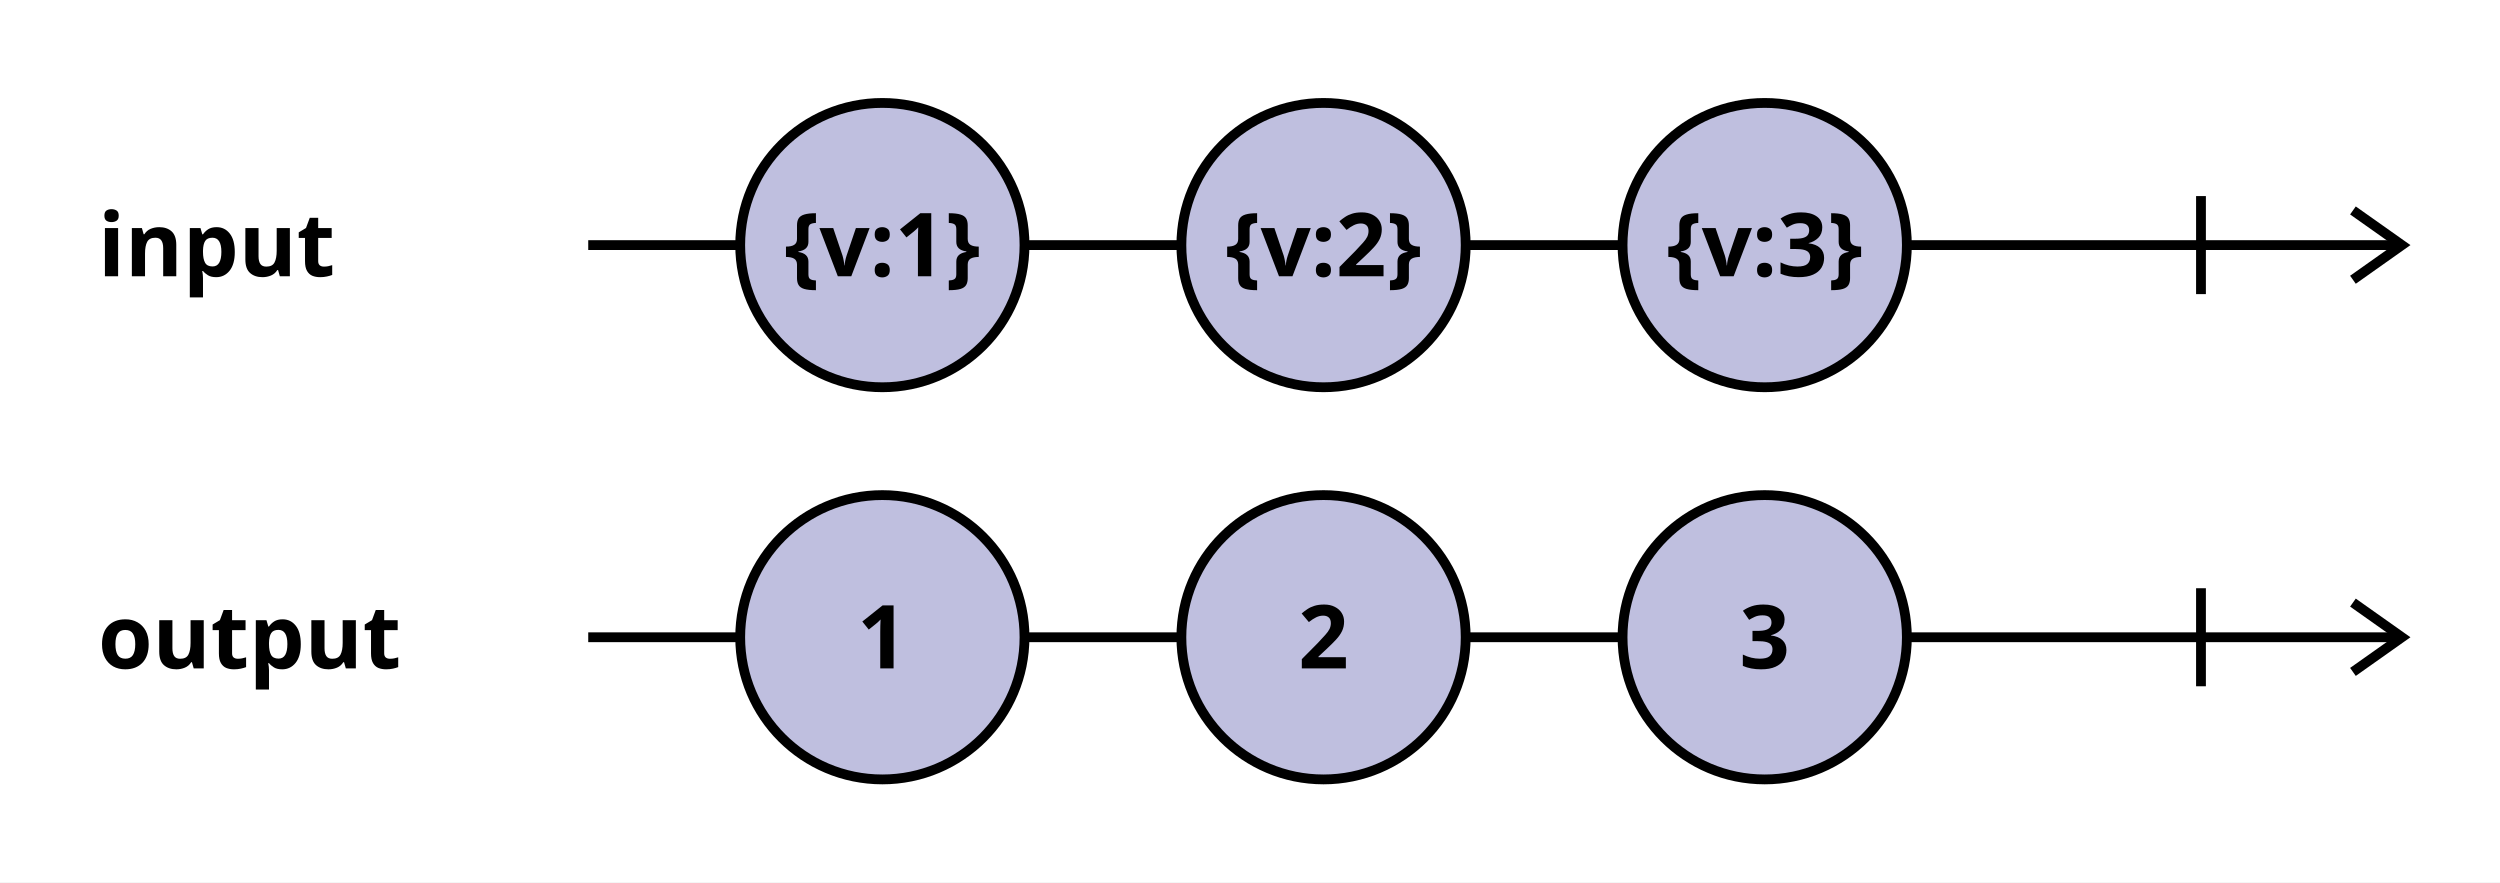
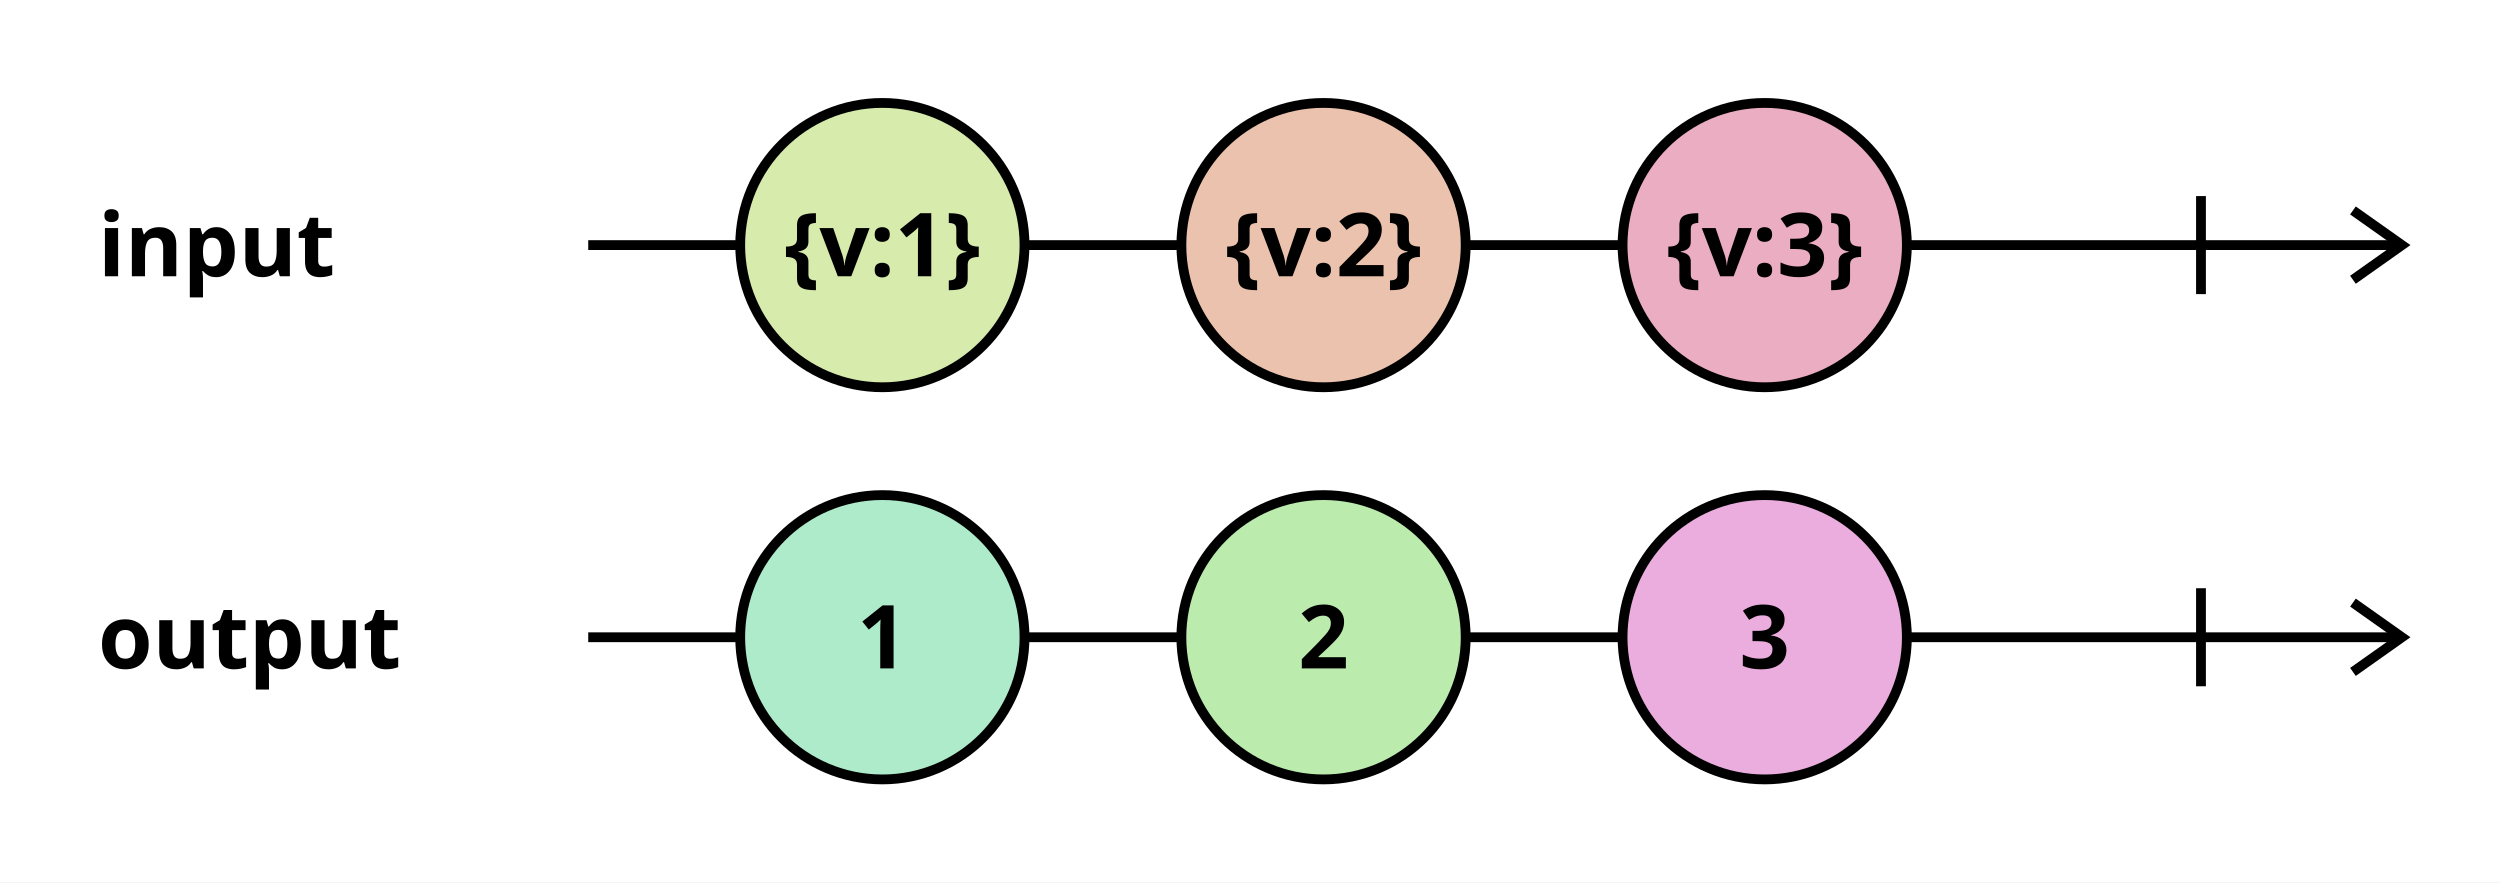
<svg xmlns="http://www.w3.org/2000/svg" width="510" height="180">
  <rect x="0" y="0" fill="white" width="510" height="180" />
  <g transform="translate(20 20)">
    <g transform="translate(0 0)">
      <text x="0" y="30" fill="black" font-family="sans-serif" font-size="18px" font-weight="bold" font-style="normal" dominant-baseline="middle">input</text>
      <g transform="translate(100 0)">
        <g>
          <line x1="0" y1="30" x2="370" y2="30" stroke="black" stroke-width="2" />
          <polyline points="360,22.929 370,30 360,37.071" stroke="black" stroke-width="2" fill="none" />
        </g>
        <g transform="translate(30 0)">
-           <ellipse cx="30" cy="30" rx="29" ry="29" fill="rgb(191,191,223)" stroke="black" stroke-width="2" />
+           <ellipse cx="30" cy="30" rx="29" ry="29" fill="hsl(78.882, 60%, 80%)" stroke="black" stroke-width="2" />
          <text x="30" y="30" fill="black" font-family="sans-serif" font-size="18px" font-weight="bold" font-style="normal" dominant-baseline="middle" text-anchor="middle">{v:1}</text>
        </g>
        <g transform="translate(120 0)">
-           <ellipse cx="30" cy="30" rx="29" ry="29" fill="rgb(191,191,223)" stroke="black" stroke-width="2" />
+           <ellipse cx="30" cy="30" rx="29" ry="29" fill="hsl(19.858, 60%, 80%)" stroke="black" stroke-width="2" />
          <text x="30" y="30" fill="black" font-family="sans-serif" font-size="18px" font-weight="bold" font-style="normal" dominant-baseline="middle" text-anchor="middle">{v:2}</text>
        </g>
        <g transform="translate(210 0)">
-           <ellipse cx="30" cy="30" rx="29" ry="29" fill="rgb(191,191,223)" stroke="black" stroke-width="2" />
+           <ellipse cx="30" cy="30" rx="29" ry="29" fill="hsl(339.373, 60%, 80%)" stroke="black" stroke-width="2" />
          <text x="30" y="30" fill="black" font-family="sans-serif" font-size="18px" font-weight="bold" font-style="normal" dominant-baseline="middle" text-anchor="middle">{v:3}</text>
        </g>
        <g transform="translate(329 0)">
          <line x1="0" y1="20" x2="0" y2="40" stroke="black" stroke-width="2" />
        </g>
      </g>
    </g>
    <g transform="translate(0 80)">
      <text x="0" y="30" fill="black" font-family="sans-serif" font-size="18px" font-weight="bold" font-style="normal" dominant-baseline="middle">output</text>
      <g transform="translate(100 0)">
        <g>
          <line x1="0" y1="30" x2="370" y2="30" stroke="black" stroke-width="2" />
          <polyline points="360,22.929 370,30 360,37.071" stroke="black" stroke-width="2" fill="none" />
        </g>
        <g transform="translate(30 0)">
-           <ellipse cx="30" cy="30" rx="29" ry="29" fill="rgb(191,191,223)" stroke="black" stroke-width="2" />
+           <ellipse cx="30" cy="30" rx="29" ry="29" fill="hsl(149.354, 60%, 80%)" stroke="black" stroke-width="2" />
          <text x="30" y="30" fill="black" font-family="sans-serif" font-size="18px" font-weight="bold" font-style="normal" dominant-baseline="middle" text-anchor="middle">1</text>
        </g>
        <g transform="translate(120 0)">
-           <ellipse cx="30" cy="30" rx="29" ry="29" fill="rgb(191,191,223)" stroke="black" stroke-width="2" />
+           <ellipse cx="30" cy="30" rx="29" ry="29" fill="hsl(106.666, 60%, 80%)" stroke="black" stroke-width="2" />
          <text x="30" y="30" fill="black" font-family="sans-serif" font-size="18px" font-weight="bold" font-style="normal" dominant-baseline="middle" text-anchor="middle">2</text>
        </g>
        <g transform="translate(210 0)">
-           <ellipse cx="30" cy="30" rx="29" ry="29" fill="rgb(191,191,223)" stroke="black" stroke-width="2" />
+           <ellipse cx="30" cy="30" rx="29" ry="29" fill="hsl(312.841, 60%, 80%)" stroke="black" stroke-width="2" />
          <text x="30" y="30" fill="black" font-family="sans-serif" font-size="18px" font-weight="bold" font-style="normal" dominant-baseline="middle" text-anchor="middle">3</text>
        </g>
        <g transform="translate(329 0)">
          <line x1="0" y1="20" x2="0" y2="40" stroke="black" stroke-width="2" />
        </g>
      </g>
    </g>
  </g>
</svg>
